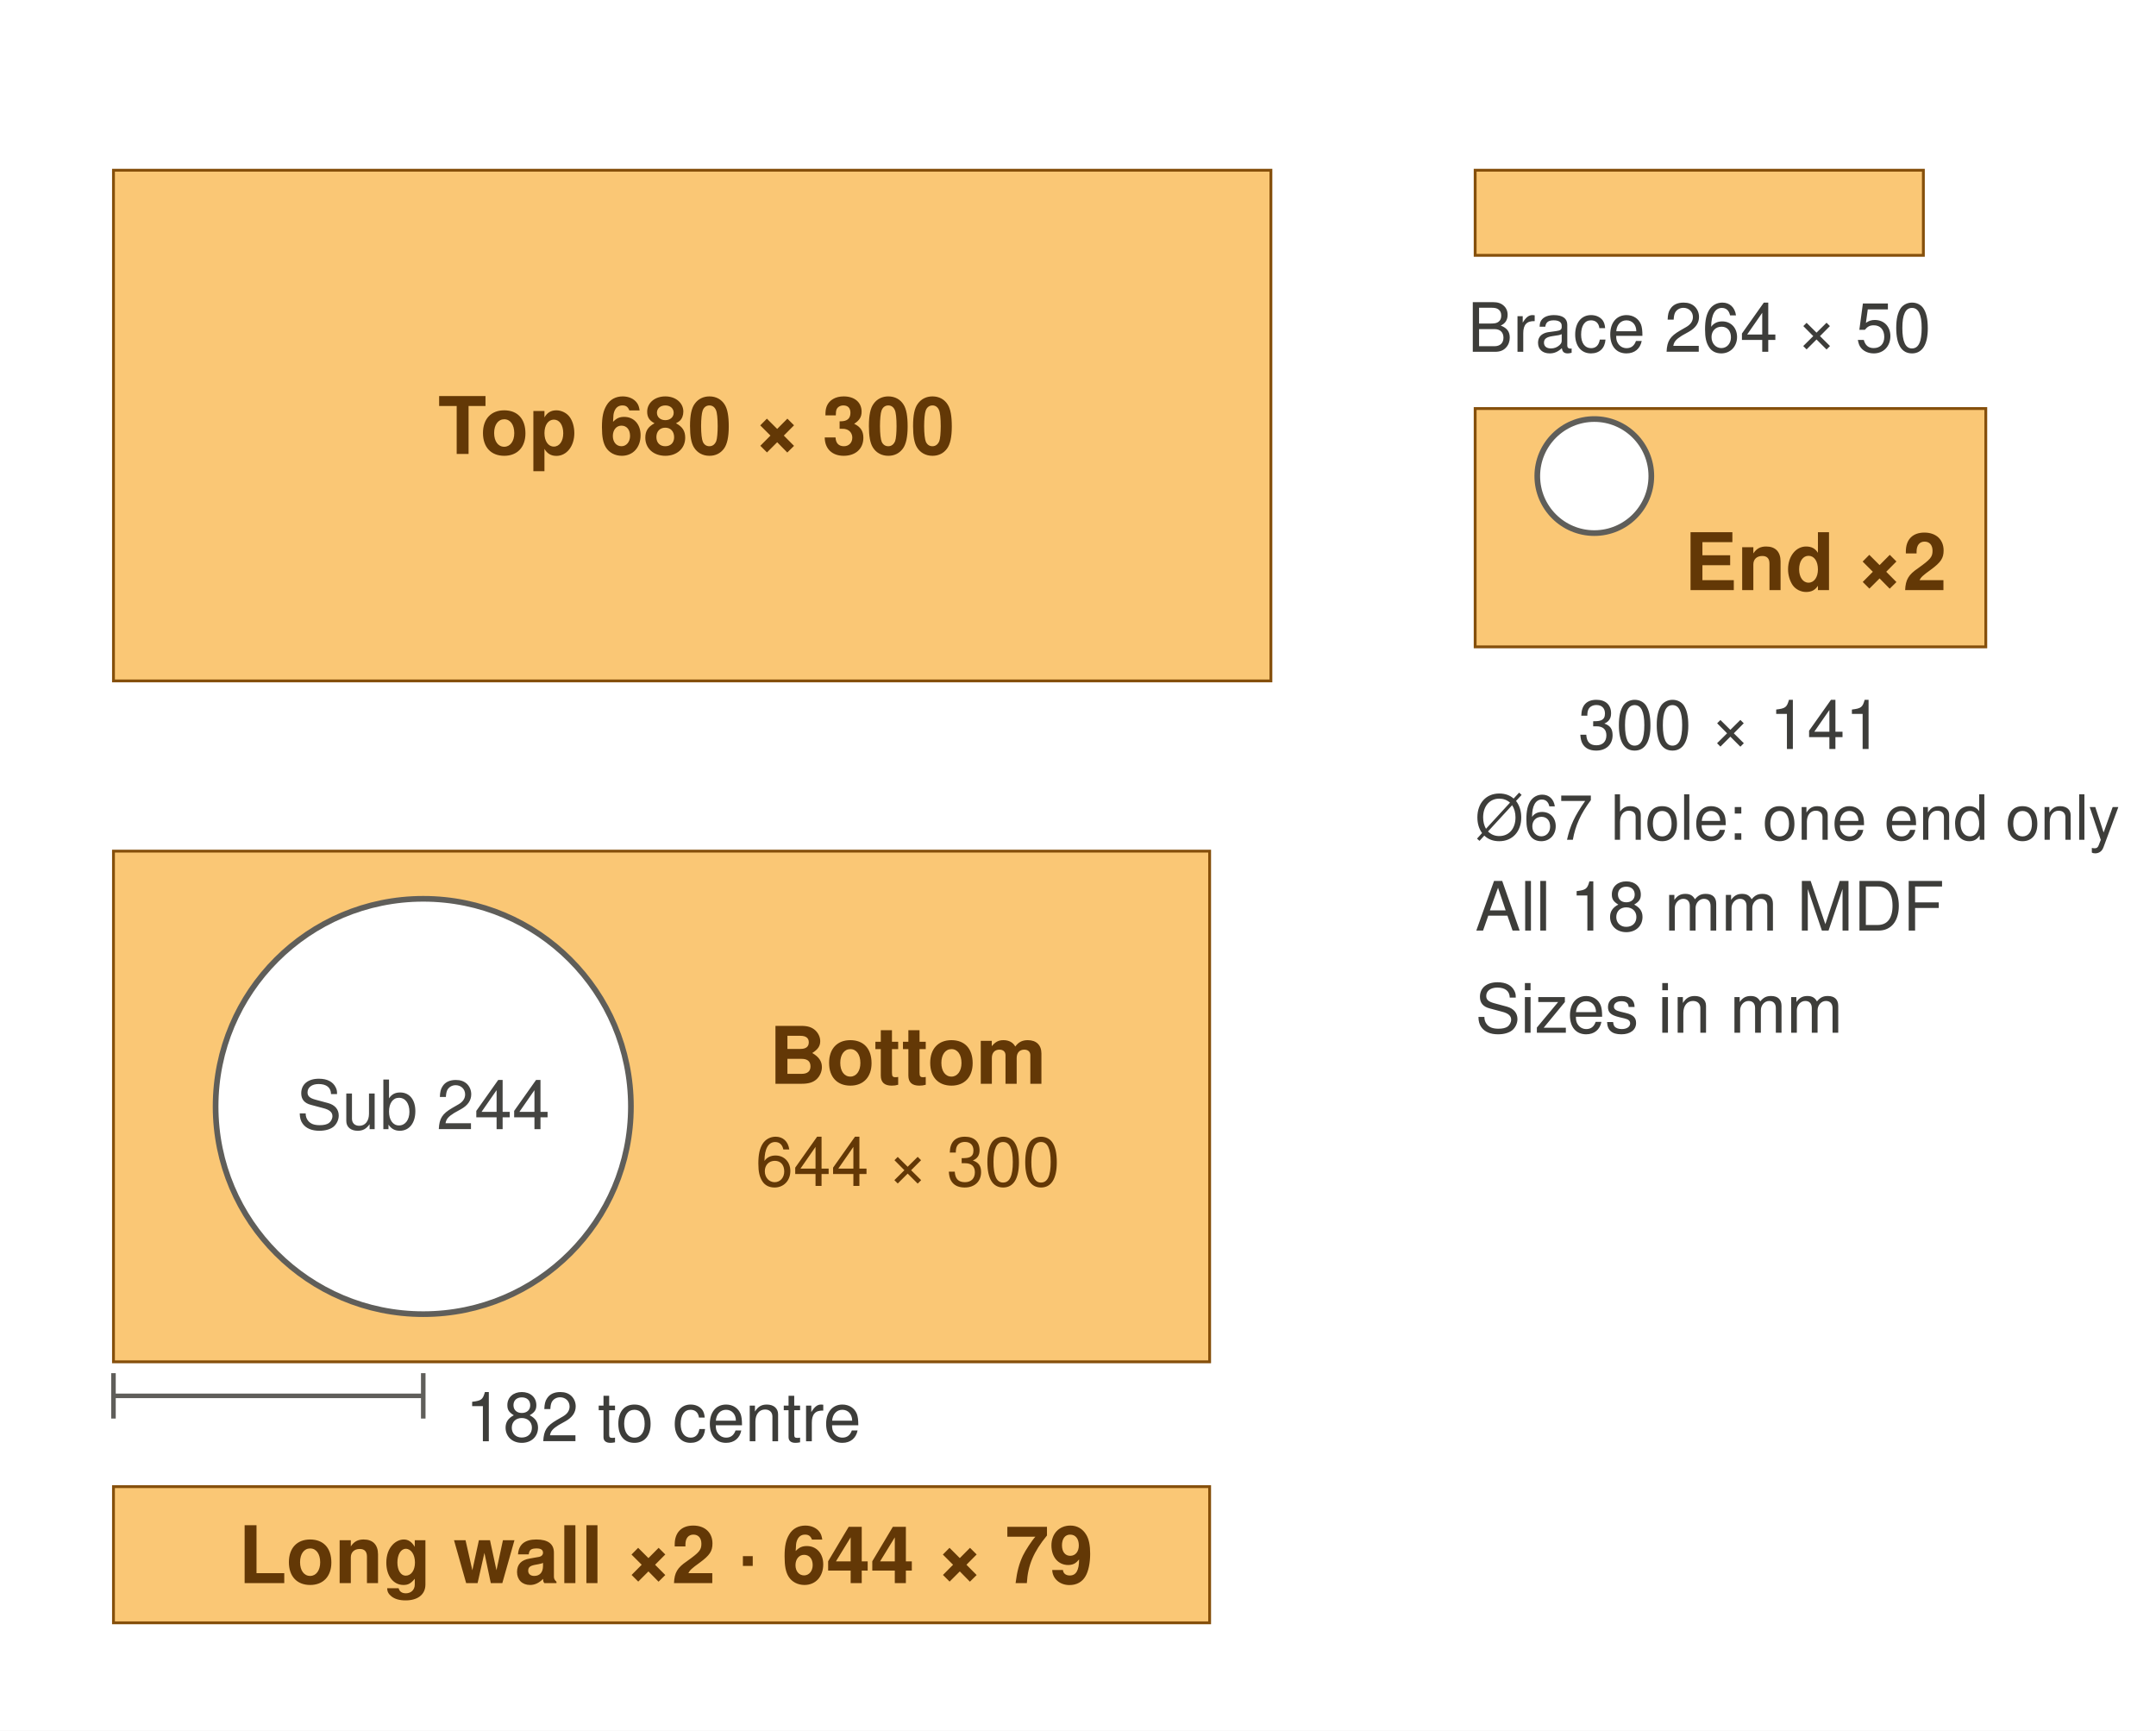
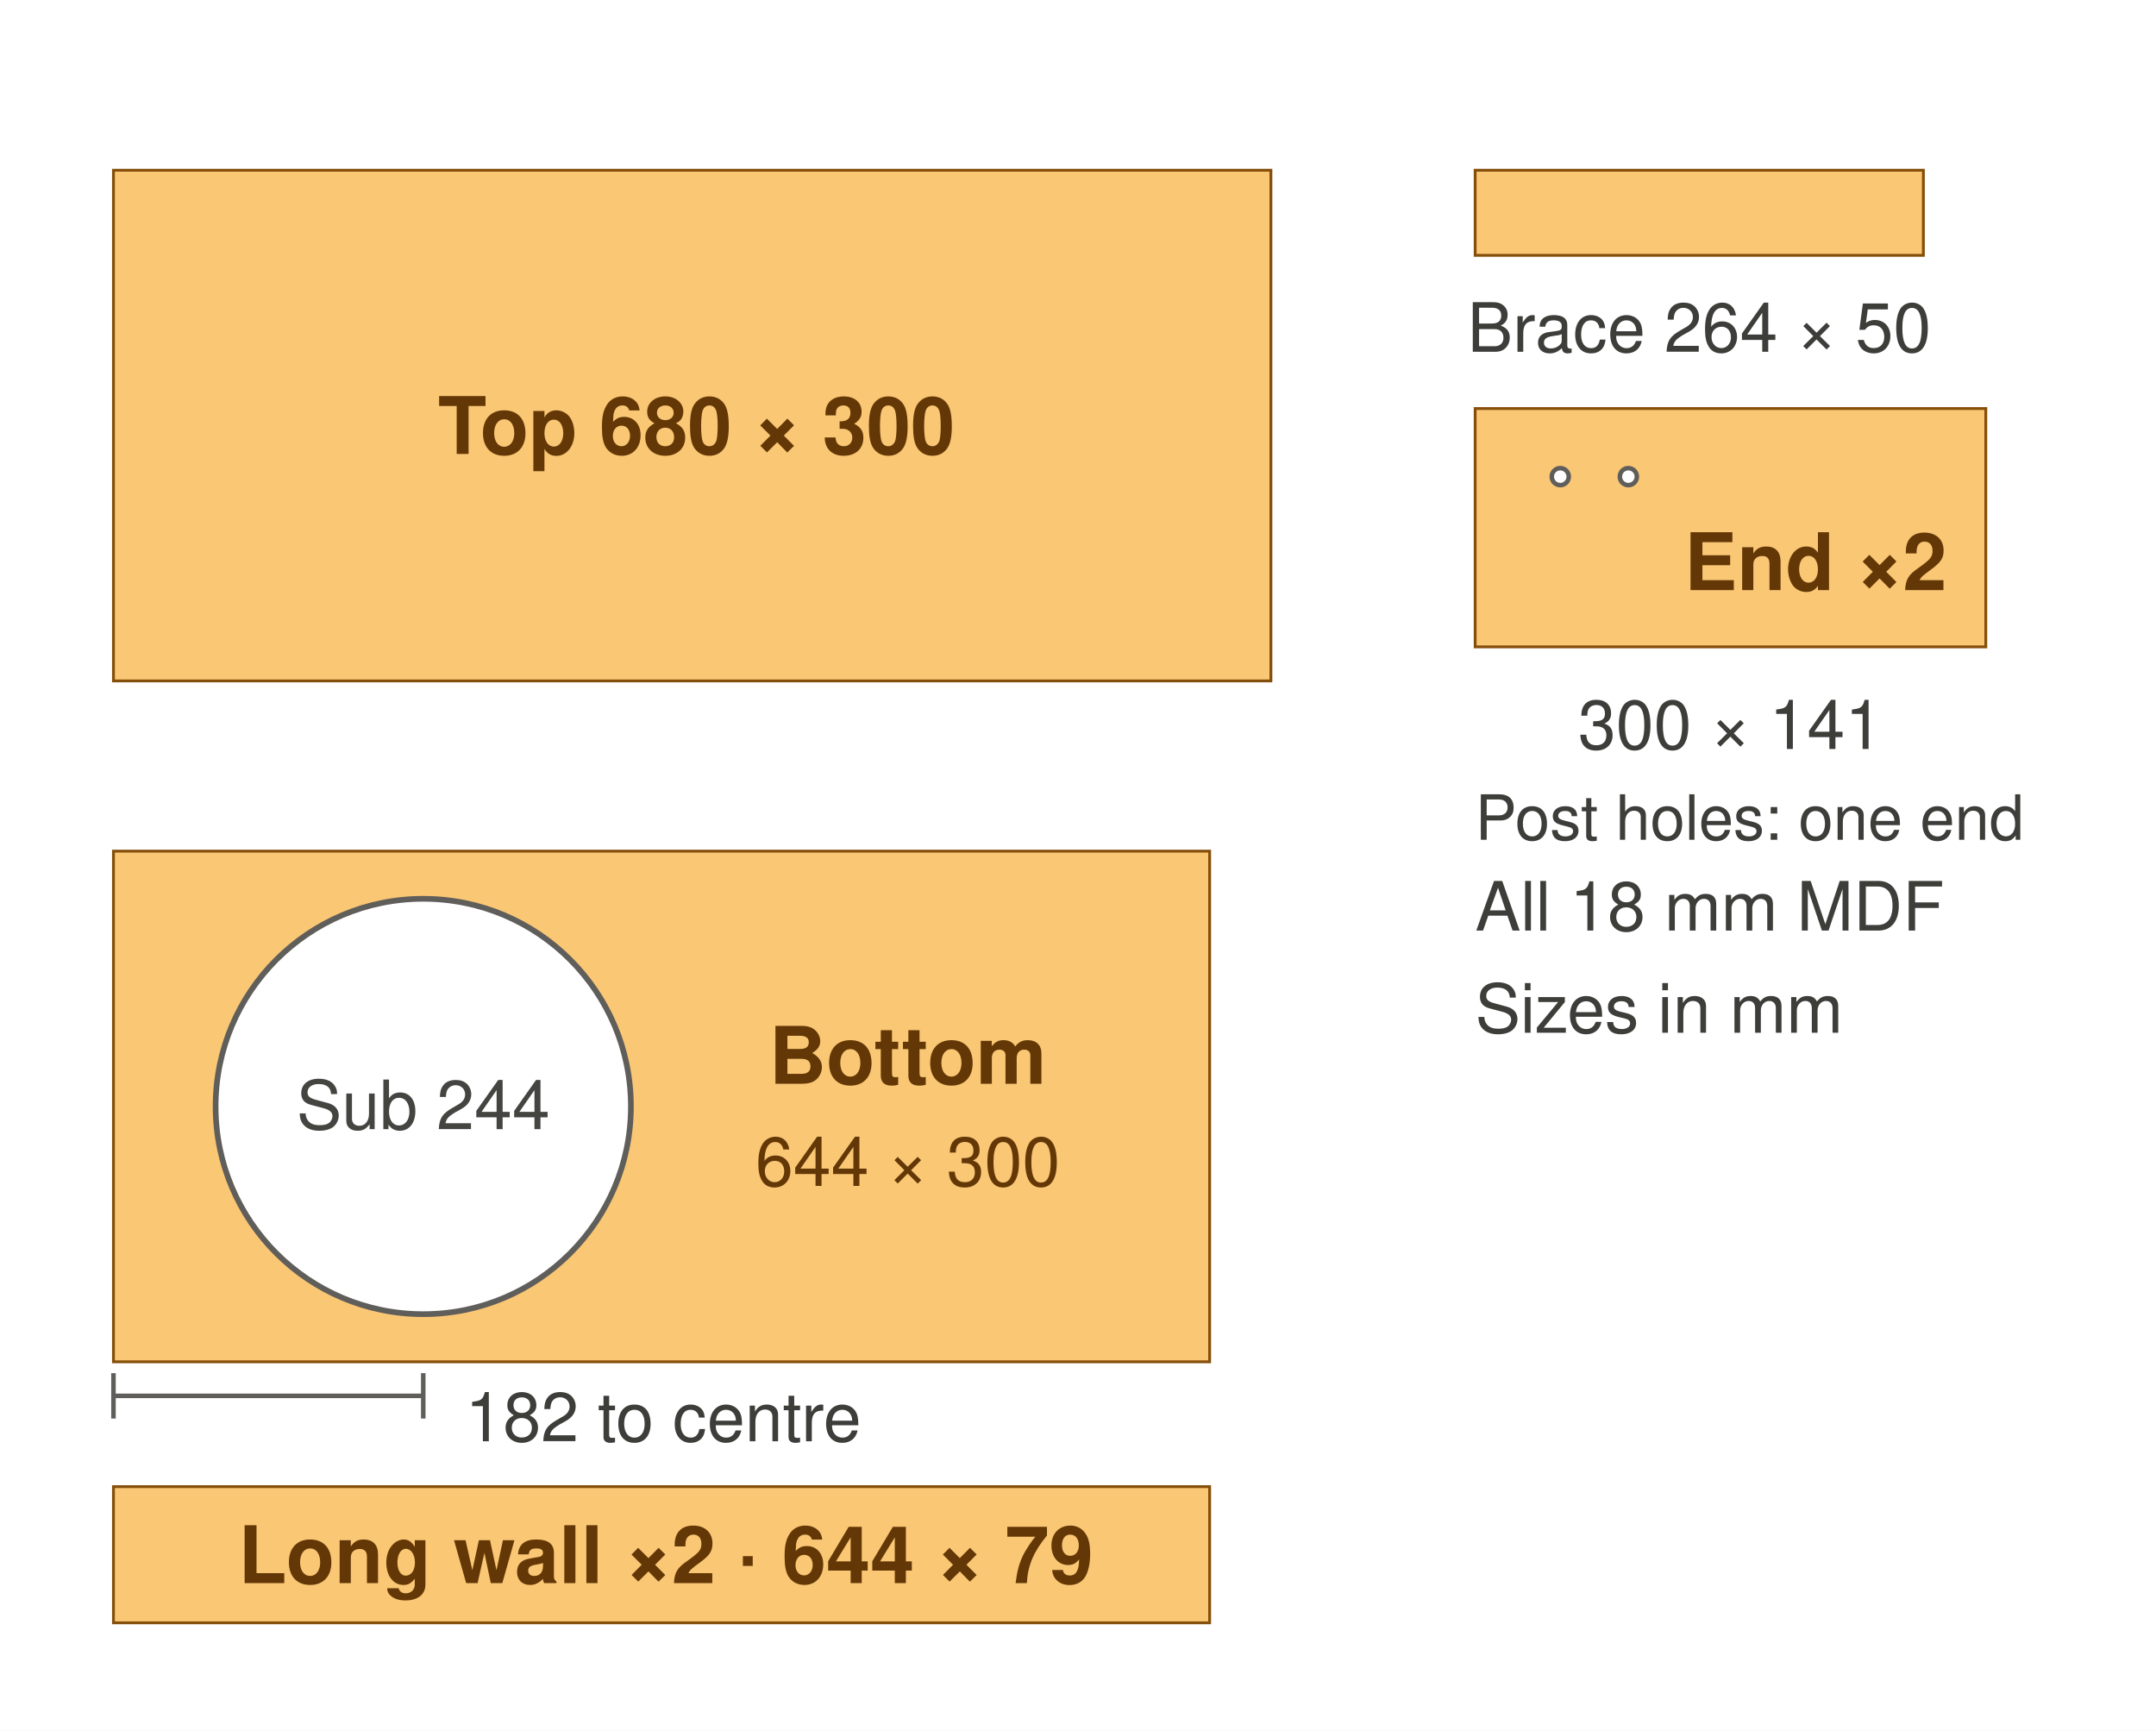
<svg xmlns="http://www.w3.org/2000/svg" viewBox="0 0 380 305" width="480" font-family="Helvetica, Arial, sans-serif" font-size="12">
  <rect width="380" height="305" fill="#ffffff" />
  <g fill="#FAC775" stroke="#854F0B" stroke-width="0.5">
    <rect x="20" y="30" width="204" height="90" />
    <rect x="260" y="30" width="79" height="15" />
    <rect x="260" y="72" width="90" height="42" />
    <rect x="20" y="150" width="193.2" height="90" />
    <rect x="20" y="262" width="193.2" height="24" />
  </g>
-   <circle cx="281" cy="83.9" r="10.05" fill="#ffffff" stroke="#5F5E5A" stroke-width="1" />
+   <circle cx="275" cy="84" r="1.5" fill="#ffffff" stroke="#5F5E5A" stroke-width="0.8" />
+   <circle cx="287" cy="84" r="1.5" fill="#ffffff" stroke="#5F5E5A" stroke-width="0.8" />
  <circle cx="74.6" cy="195" r="36.6" fill="#ffffff" stroke="#5F5E5A" stroke-width="1" />
  <g fill="#633806" font-weight="bold" font-size="14" text-anchor="middle">
    <text x="122.75" y="80">Top 680 × 300</text>
    <text x="320" y="104">End ×2</text>
    <text x="160" y="191">Bottom</text>
    <text x="117.35" y="279">Long wall ×2 · 644 × 79</text>
  </g>
  <g fill="#3d3d3a" text-anchor="middle">
    <text x="299.5" y="62">Brace 264 × 50</text>
    <text x="305" y="132">300 × 141</text>
    <text x="74.6" y="199" fill="#444441">Sub 244</text>
    <text x="160" y="209" fill="#633806">644 × 300</text>
  </g>
  <g stroke="#5F5E5A" stroke-width="0.8">
    <line x1="20" y1="246" x2="74.6" y2="246" />
    <line x1="20" y1="242" x2="20" y2="250" />
    <line x1="74.6" y1="242" x2="74.6" y2="250" />
  </g>
  <g fill="#3d3d3a">
    <text x="82" y="254">182 to centre</text>
-     <text x="260" y="148" font-size="11">Ø67 hole: one end only</text>
+     <text x="260" y="148" font-size="11">Post holes: one end</text>
    <text x="260" y="164">All 18 mm MDF</text>
    <text x="260" y="182">Sizes in mm</text>
  </g>
</svg>
